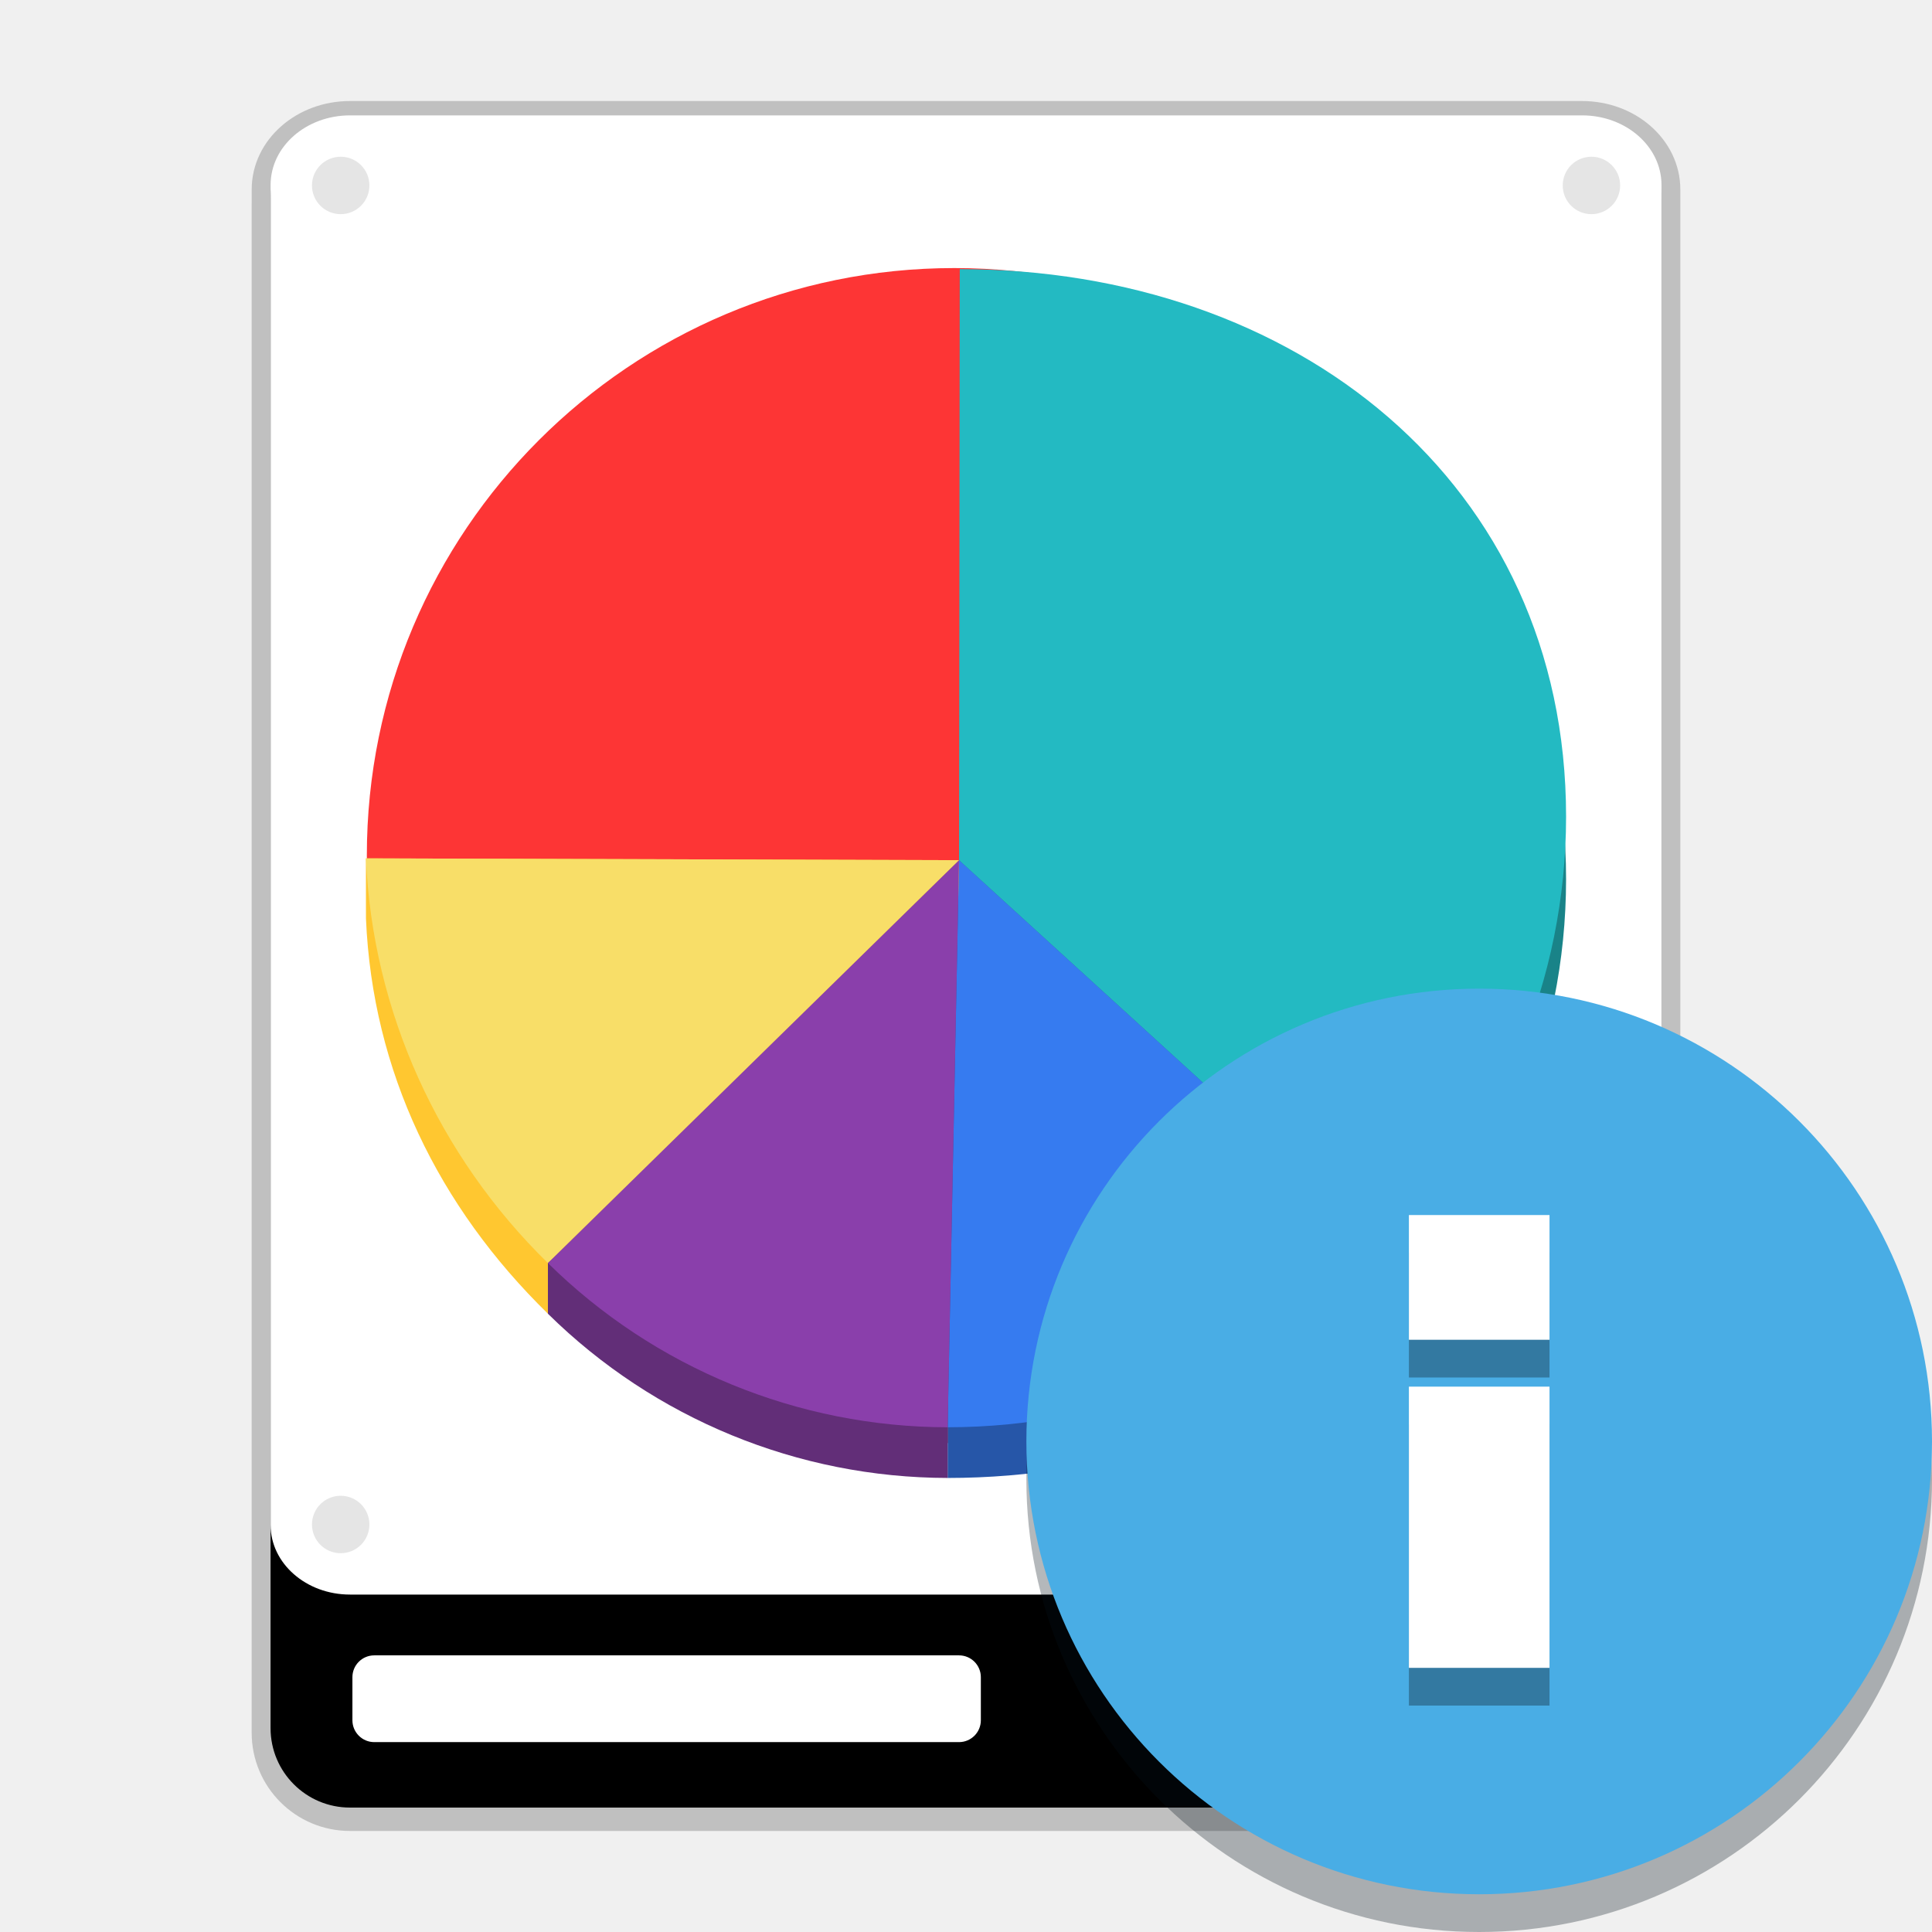
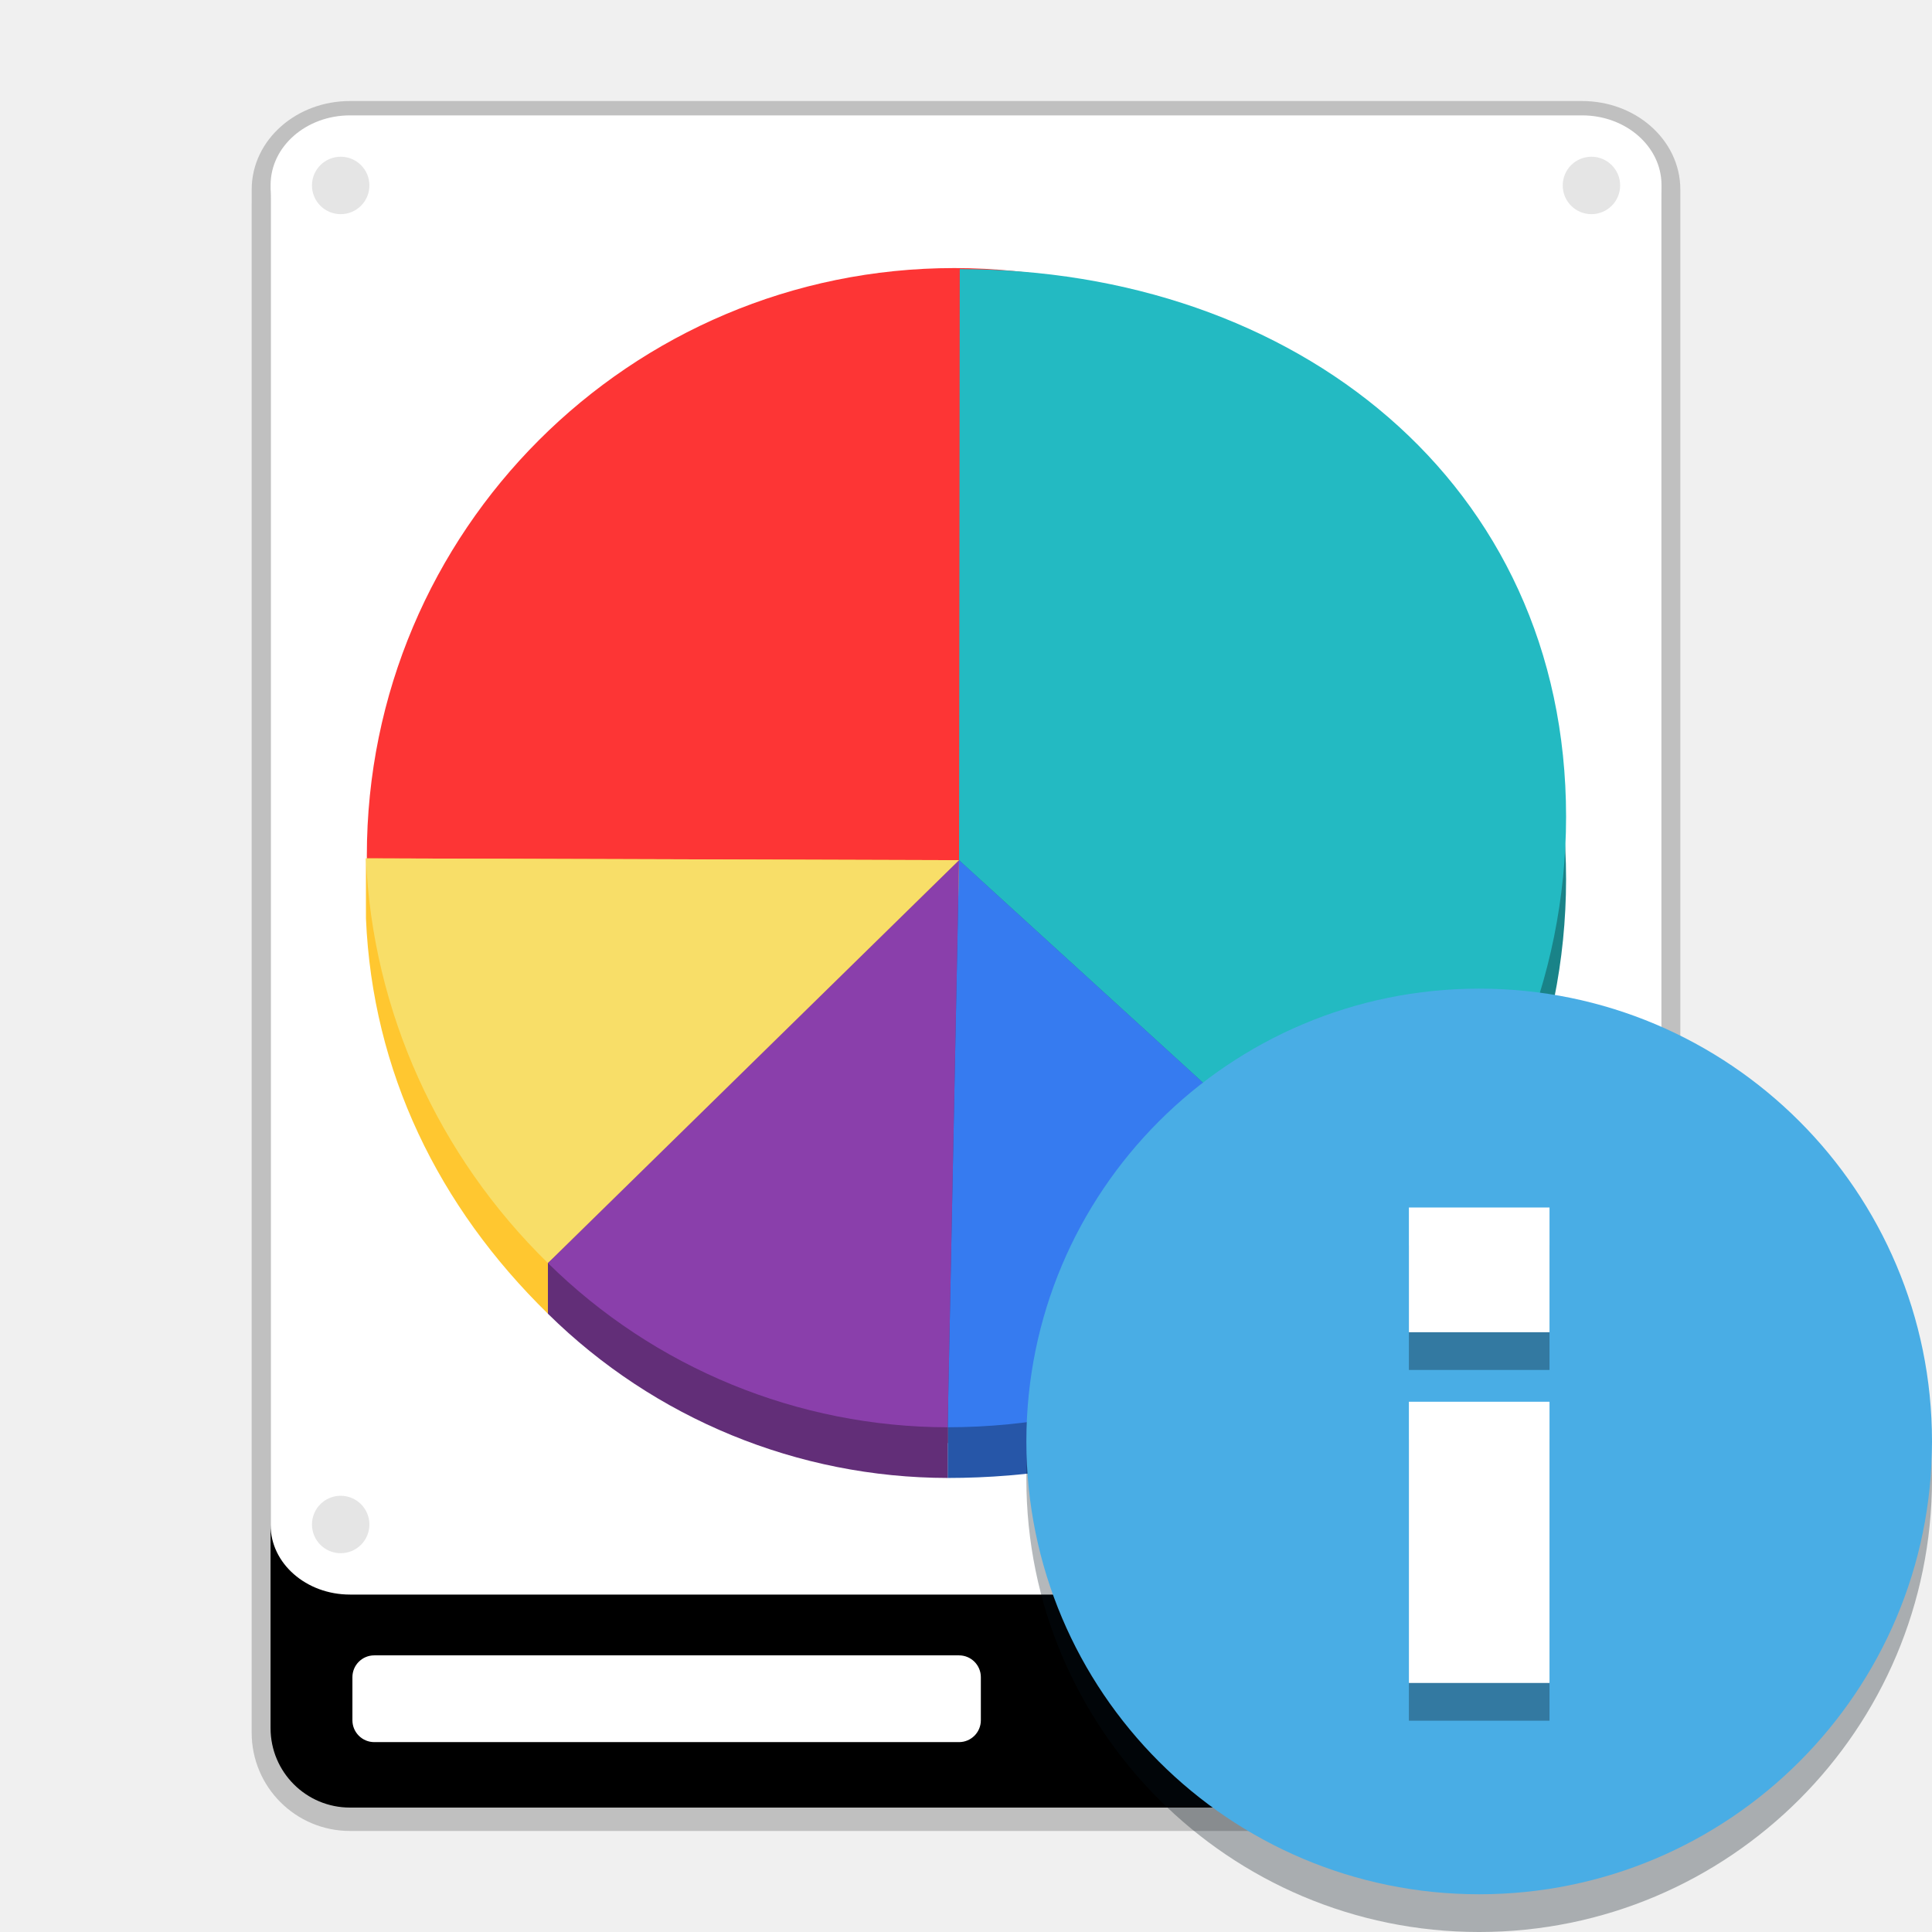
<svg xmlns="http://www.w3.org/2000/svg" xmlns:xlink="http://www.w3.org/1999/xlink" width="512" height="512" version="1.1" viewBox="0 0 384 384">
  <defs>
    <filter id="a" x="0%" y="0%" width="100%" height="100%">
      <feColorMatrix in="SourceGraphic" values="0 0 0 0 1 0 0 0 0 1 0 0 0 0 1 0 0 0 1 0" />
    </filter>
-     <mask id="m">
+     <mask id="n">
      <g filter="url(#a)">
        <rect width="384" height="384" fill-opacity=".102" />
      </g>
    </mask>
-     <clipPath id="f">
+     <clipPath id="u">
      <rect width="384" height="384" />
    </clipPath>
-     <g id="b" clip-path="url(#f)">
+     <g id="y" clip-path="url(#u)">
      <path transform="scale(.75)" d="m98.391 49.75c0 4.479-3.63 8.109-8.109 8.109s-8.109-3.63-8.109-8.109 3.63-8.109 8.109-8.109 8.109 3.63 8.109 8.109zm0 0" stroke="#fff" stroke-linecap="round" stroke-linejoin="round" stroke-width=".997" />
    </g>
-     <mask id="l">
+     <mask id="o">
      <g filter="url(#a)">
        <rect width="384" height="384" fill-opacity=".102" />
      </g>
    </mask>
-     <clipPath id="g">
+     <clipPath id="t">
      <rect width="384" height="384" />
    </clipPath>
-     <g id="e" clip-path="url(#g)">
+     <g id="v" clip-path="url(#t)">
      <path transform="scale(.75)" d="m429.85 49.75c0 4.479-3.63 8.109-8.109 8.109-4.474 0-8.104-3.63-8.104-8.109s3.63-8.109 8.104-8.109c4.479 0 8.109 3.63 8.109 8.109zm0 0" stroke="#fff" stroke-linecap="round" stroke-linejoin="round" stroke-width=".997" />
    </g>
-     <mask id="k">
+     <mask id="p">
      <g filter="url(#a)">
        <rect width="384" height="384" fill-opacity=".102" />
      </g>
    </mask>
-     <clipPath id="h">
+     <clipPath id="s">
      <rect width="384" height="384" />
    </clipPath>
-     <g id="d" clip-path="url(#h)">
+     <g id="w" clip-path="url(#s)">
      <path transform="scale(.75)" d="m98.391 404.61c0 4.479-3.63 8.109-8.109 8.109s-8.109-3.63-8.109-8.109 3.63-8.109 8.109-8.109 8.109 3.63 8.109 8.109zm0 0" stroke="#fff" stroke-linecap="round" stroke-linejoin="round" stroke-width=".997" />
    </g>
-     <mask id="j">
+     <mask id="q">
      <g filter="url(#a)">
        <rect width="384" height="384" fill-opacity=".102" />
      </g>
    </mask>
-     <clipPath id="i">
+     <clipPath id="r">
      <rect width="384" height="384" />
    </clipPath>
-     <g id="c" clip-path="url(#i)">
+     <g id="x" clip-path="url(#r)">
      <path transform="scale(.75)" d="m429.85 404.61c0 4.479-3.63 8.109-8.109 8.109-4.474 0-8.104-3.63-8.104-8.109s3.63-8.109 8.104-8.109c4.479 0 8.109 3.63 8.109 8.109zm0 0" stroke="#fff" stroke-linecap="round" stroke-linejoin="round" stroke-width=".997" />
    </g>
  </defs>
  <g transform="translate(.0024 -.45382)">
    <path d="m69.555 24.285c-8.715 0-15.781 6.191-15.781 13.828v2.616c-0.001 0.077-0.006 0.154-0.006 0.231v303.88c0 8.715 7.066 15.782 15.781 15.782h244.89c8.715 0 15.781-7.067 15.781-15.782v-40.131c2e-3 -0.085 7e-3 -0.169 7e-3 -0.255v-266.34c0-7.637-7.066-13.828-15.781-13.828z" opacity=".2" stroke="#000" stroke-width="7.5" />
    <path d="m69.555 24.285h244.89c8.715 0 15.781 7.066 15.781 15.777v303.88c0 8.715-7.066 15.781-15.781 15.781h-244.89c-8.715 0-15.781-7.066-15.781-15.781v-303.88c0-8.711 7.066-15.777 15.781-15.777z" />
    <g fill="#fff">
      <path d="m74.383 329.47h116.23c2.394 0 4.336 1.941 4.336 4.336v8.566c0 2.394-1.941 4.34-4.336 4.34h-116.23c-2.398 0-4.34-1.945-4.34-4.34v-8.566c0-2.394 1.941-4.336 4.34-4.336z" />
      <path d="m69.562 23.387h244.89c8.715 0 15.781 6.191 15.781 13.828v266.34c0 7.641-7.066 13.832-15.781 13.832h-244.89c-8.715 0-15.781-6.191-15.781-13.832v-266.34c0-7.637 7.066-13.828 15.781-13.828z" />
      <path d="m275.97 338.06c0 4.269-3.461 7.731-7.731 7.731-4.273 0-7.734-3.461-7.734-7.731s3.461-7.731 7.734-7.731c4.269 0 7.731 3.461 7.731 7.731z" />
      <path d="m299.85 338.06c0 4.269-3.465 7.731-7.734 7.731s-7.731-3.461-7.731-7.731 3.461-7.731 7.731-7.731 7.734 3.461 7.734 7.731z" />
    </g>
-     <use width="100%" height="100%" mask="url(#m)" xlink:href="#b" />
-     <use width="100%" height="100%" mask="url(#l)" xlink:href="#e" />
-     <use width="100%" height="100%" mask="url(#k)" xlink:href="#d" />
-     <use width="100%" height="100%" mask="url(#j)" xlink:href="#c" />
+     <use width="100%" height="100%" mask="url(#n)" xlink:href="#y" />
+     <use width="100%" height="100%" mask="url(#o)" xlink:href="#v" />
+     <use width="100%" height="100%" mask="url(#p)" xlink:href="#w" />
+     <use width="100%" height="100%" mask="url(#q)" xlink:href="#x" />
  </g>
  <g transform="matrix(.73127 0 0 .73127 54.315 29.951)" stroke-width=".918">
    <path d="m344.81 191.59c0 88.196-71.496 159.69-159.69 159.69-88.196 0-159.69-71.496-159.69-159.69 0-88.196 71.496-159.69 159.69-159.69 88.196 0 159.69 71.496 159.69 159.69z" fill="#fd3535" stroke-width="1.503" />
    <path d="m186.59 33.25v170.9l115.57 111.29c31.472-30.959 49.202-73.254 49.22-117.39 0-91.014-73.78-164.8-164.8-164.8z" fill="#198388" stroke-width=".977" />
    <path d="m186.59 32.191-0.197 160.65 115.77 105.59c31.472-30.959 49.202-73.254 49.22-117.39 0-91.014-73.78-148.85-164.8-148.85z" fill="#23bac2" stroke-width=".977" />
    <path d="m25.193 208.71c1.769 41.599 19.68 78.295 49.457 107.4l113.95-107.4-2.21-15.87-161.21-0.496z" fill="#ffc730" stroke-width="1.091" />
    <path d="m25.193 192.34c1.769 41.599 19.68 80.891 49.457 110l111.74-109.5z" fill="#f8de68" stroke-width="1.091" />
    <path d="m183.29 200.97v159.78c44.436-0.013 87.107-14.234 118.87-45.306v-17.009z" fill="#2656a8" stroke-width="1.134" />
    <path d="m186.39 192.84-3.098 154.13c44.436-0.013 87.107-17.469 118.87-48.541z" fill="#367bf0" stroke-width="1.134" />
    <path d="m183.29 211.51-108.64 90.828-1e-6 13.776c28.954 28.553 67.968 44.581 108.64 44.632z" fill="#622e78" />
    <path d="m186.39 192.84-111.74 109.5c28.954 28.553 67.968 44.581 108.64 44.632z" fill="#8a3fab" />
  </g>
-   <path d="m384 294c0 49.706-40.294 90-90 90s-90-40.294-90-90 40.294-90 90-90 90 40.294 90 90z" fill="#04121a" fill-rule="evenodd" opacity=".3" stroke-width=".938" />
-   <path d="m384 286.5c0 49.706-40.294 90-90 90s-90-40.294-90-90 40.294-90 90-90 90 40.294 90 90z" fill="#49ade5" fill-rule="evenodd" stroke-width=".938" />
-   <path d="m280.03 249v24.789h27.948v-24.789zm0 34.105v55.895h27.948v-55.895z" opacity=".3" stroke-width=".776" />
-   <path d="m280.03 241.5v24.789h27.948v-24.789zm0 34.105v55.895h27.948v-55.895z" fill="#fff" stroke-width=".776" />
+   <path d="m384 294c0 49.707-40.294 90.001-90.001 90.001-49.707 0-90.001-40.294-90.001-90.001 0-49.707 40.293-90.001 90.001-90.001 49.707 0 90.001 40.293 90.001 90.001z" fill="#04121a" fill-rule="evenodd" opacity=".3" stroke-width=".938" />
+   <path d="m384 286.5c0 49.707-40.294 90.001-90.001 90.001-49.707 0-90.001-40.294-90.001-90.001s40.293-90.001 90.001-90.001c49.707 0 90.001 40.294 90.001 90.001z" fill="#49ade5" fill-rule="evenodd" stroke-width=".938" />
+   <path d="m280.03 247.5v24.789h27.948v-24.789zm0 38.607v55.895h27.948v-55.895z" opacity=".3" stroke-width=".776" />
+   <path d="m280.03 240v24.789h27.948v-24.789zm0 38.607v55.895h27.948v-55.895z" fill="#fff" stroke-width=".776" />
</svg>
